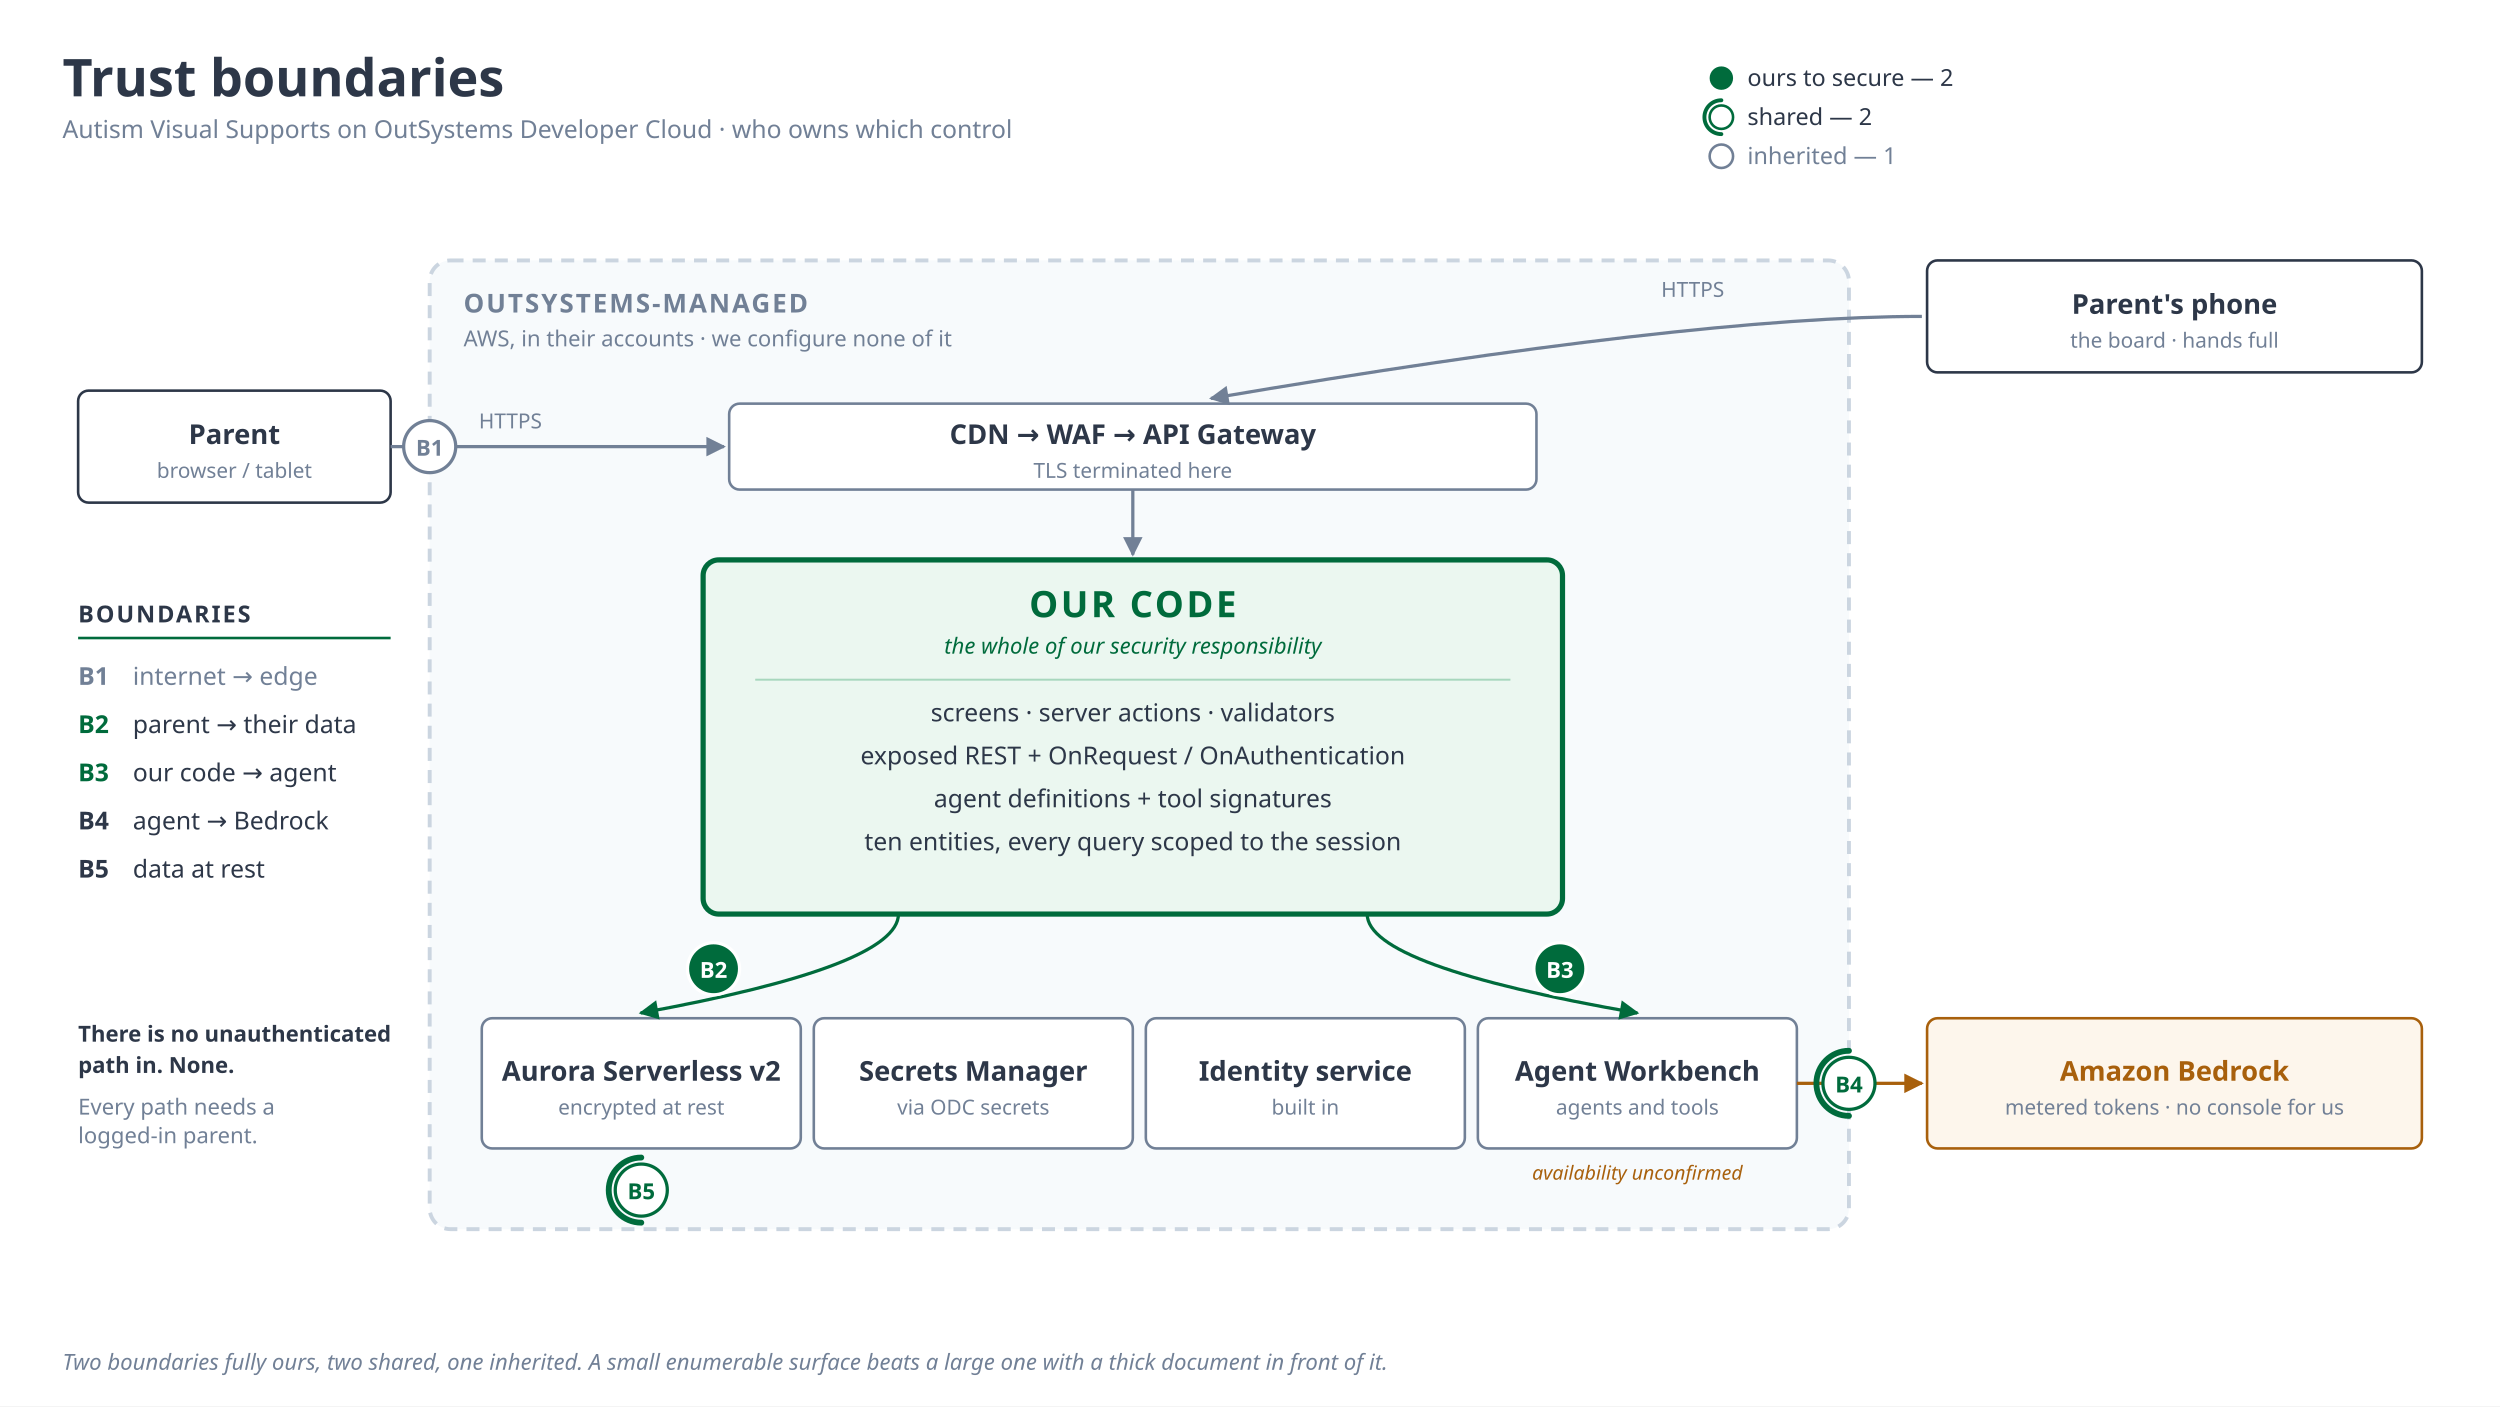
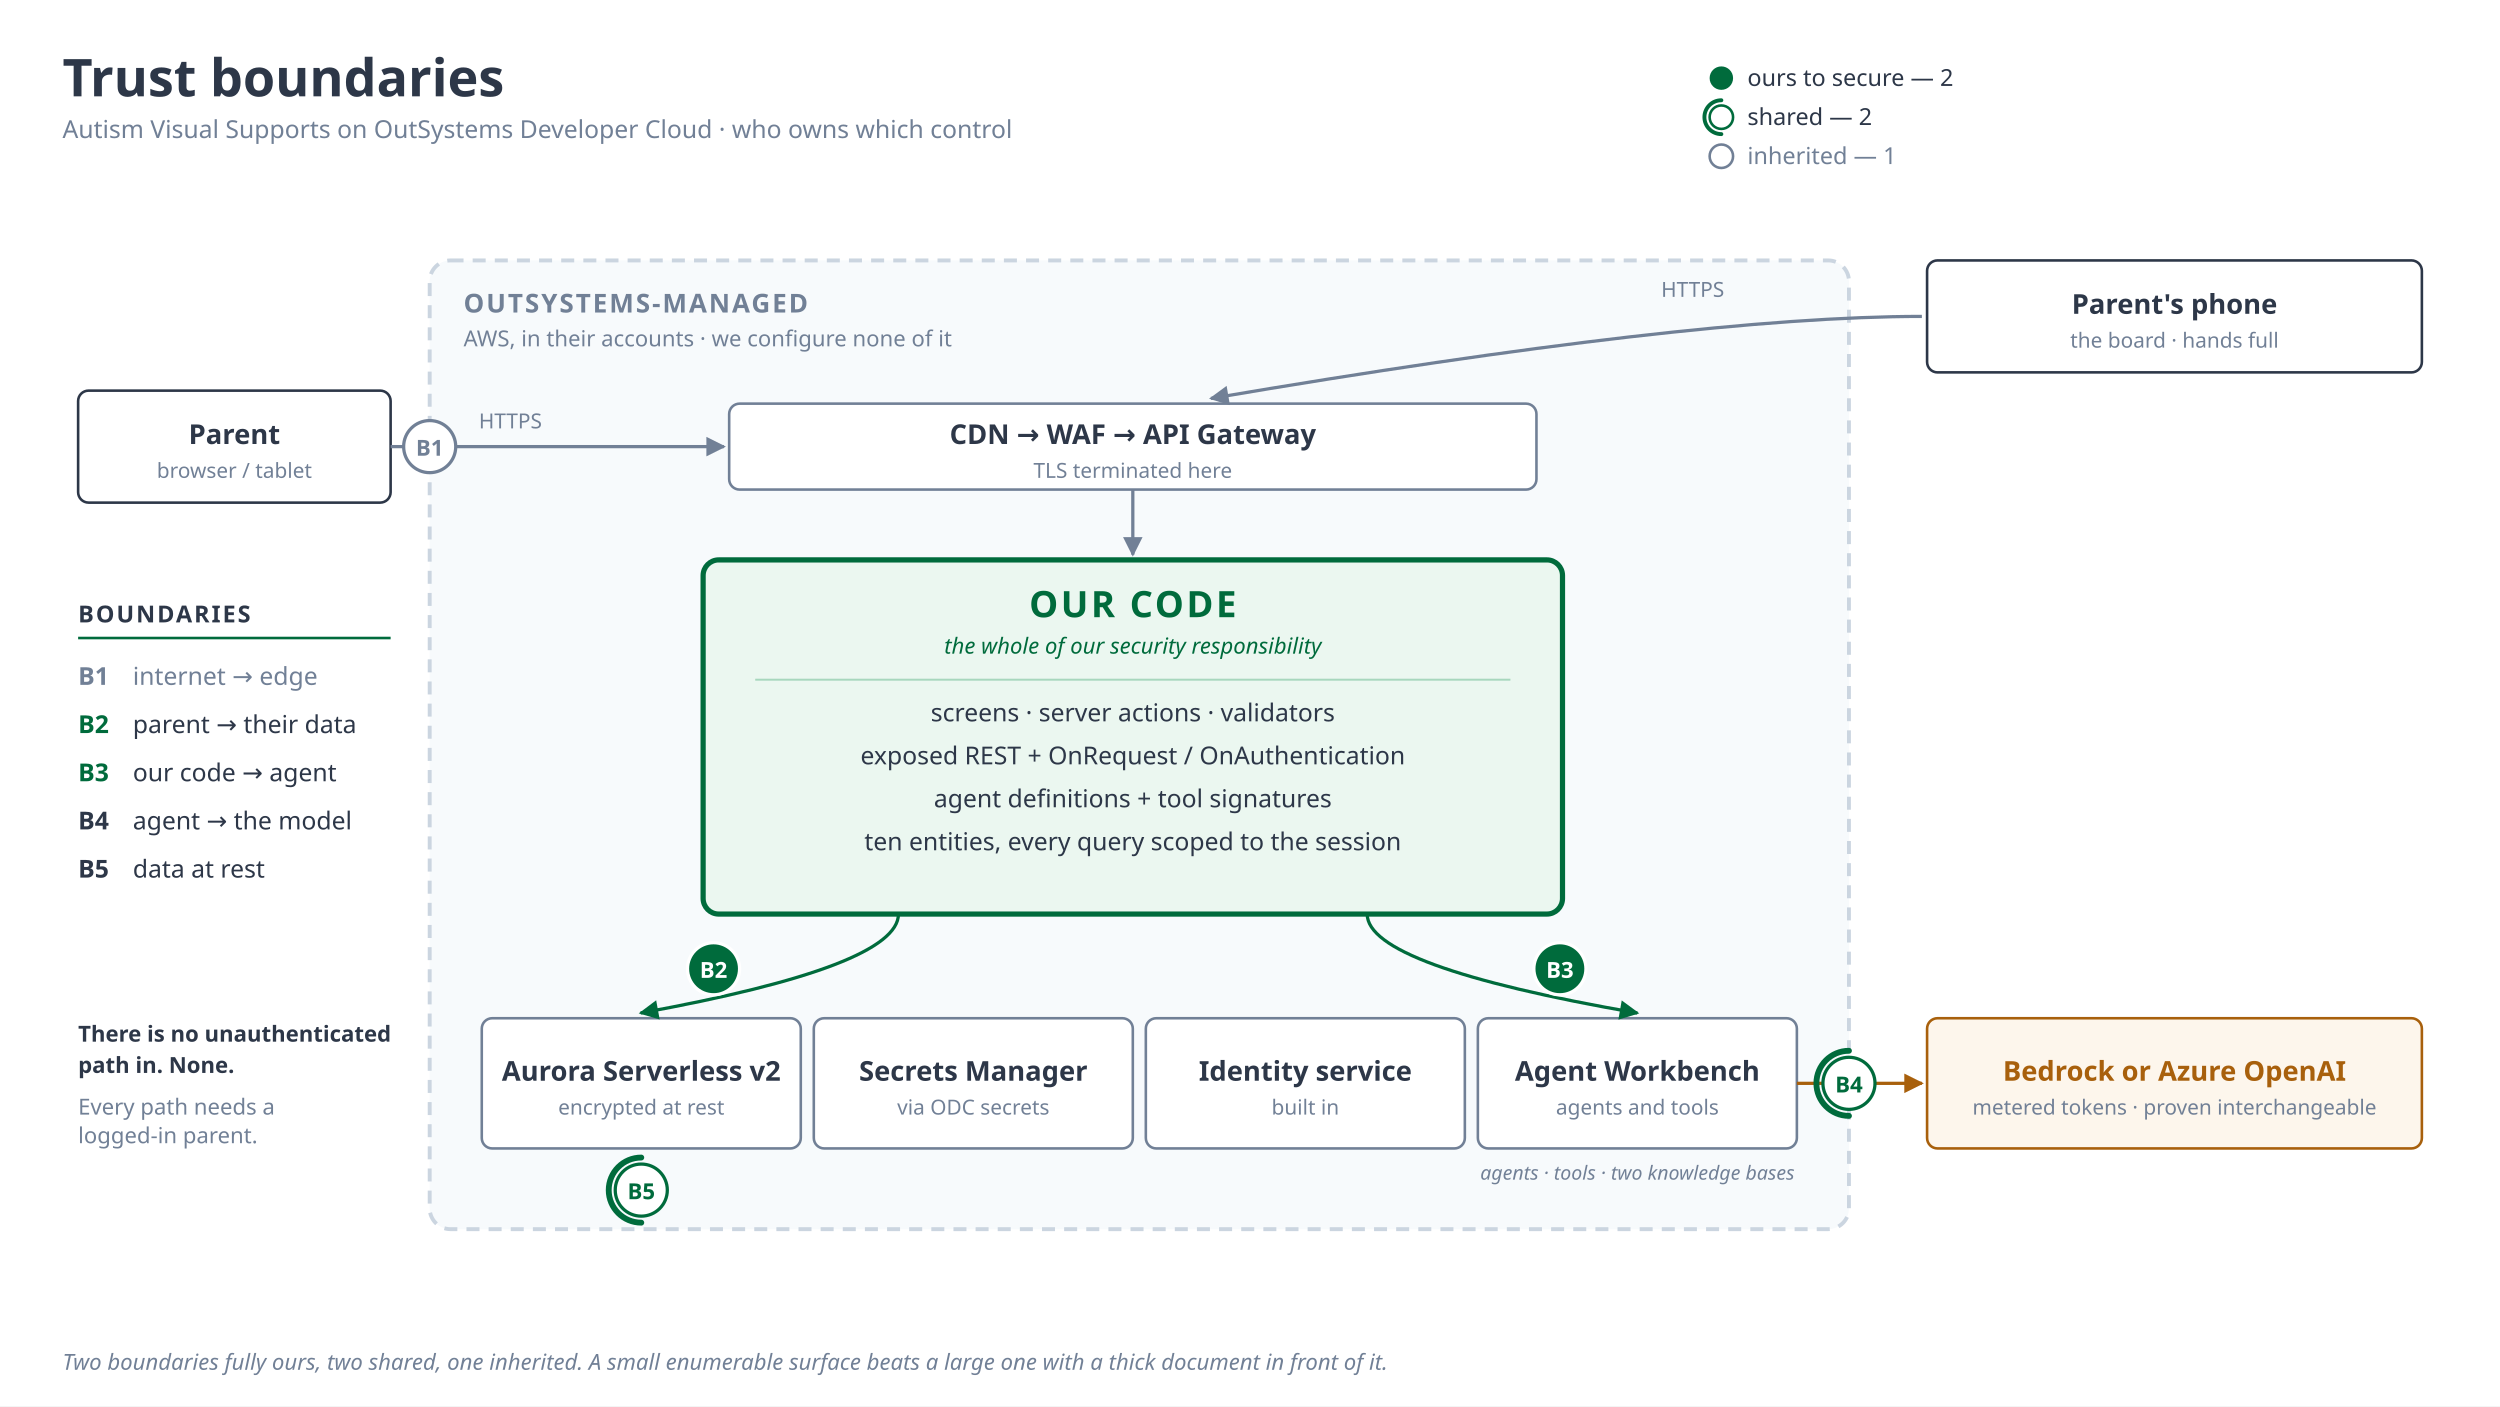
<svg xmlns="http://www.w3.org/2000/svg" width="1920" height="1080" viewBox="0 0 1920 1080">
  <defs>
    <marker id="ah-718096" viewBox="0 0 10 10" refX="9" refY="5" markerWidth="6" markerHeight="6" orient="auto-start-reverse">
      <path d="M 0 0 L 10 5 L 0 10 z" fill="#718096" />
    </marker>
    <marker id="ah-006B3C" viewBox="0 0 10 10" refX="9" refY="5" markerWidth="6" markerHeight="6" orient="auto-start-reverse">
      <path d="M 0 0 L 10 5 L 0 10 z" fill="#006B3C" />
    </marker>
    <marker id="ah-A8600C" viewBox="0 0 10 10" refX="9" refY="5" markerWidth="6" markerHeight="6" orient="auto-start-reverse">
      <path d="M 0 0 L 10 5 L 0 10 z" fill="#A8600C" />
    </marker>
  </defs>
  <rect width="1920" height="1080" fill="#FFFFFF" />
  <text x="48" y="74" font-family="'Trebuchet MS','Segoe UI',Verdana,sans-serif" font-size="40" fill="#2D3748" font-weight="bold" text-anchor="start" letter-spacing="0">Trust boundaries</text>
  <text x="48" y="106" font-family="'Trebuchet MS','Segoe UI',Verdana,sans-serif" font-size="19" fill="#718096" font-weight="normal" text-anchor="start" letter-spacing="0">Autism Visual Supports on OutSystems Developer Cloud  ·  who owns which control</text>
  <circle cx="1322" cy="60" r="9" fill="#006B3C" />
  <text x="1342" y="66" font-family="'Trebuchet MS','Segoe UI',Verdana,sans-serif" font-size="18" fill="#2D3748" font-weight="normal" text-anchor="start" letter-spacing="0">ours to secure — 2</text>
  <circle cx="1322" cy="90" r="9" fill="#FFFFFF" stroke="#006B3C" stroke-width="2" />
  <path d="M 1322 77 A 13 13 0 0 0 1322 103" fill="none" stroke="#006B3C" stroke-width="3" stroke-linecap="round" />
  <text x="1342" y="96" font-family="'Trebuchet MS','Segoe UI',Verdana,sans-serif" font-size="18" fill="#2D3748" font-weight="normal" text-anchor="start" letter-spacing="0">shared — 2</text>
  <circle cx="1322" cy="120" r="9" fill="#FFFFFF" stroke="#718096" stroke-width="2" />
  <text x="1342" y="126" font-family="'Trebuchet MS','Segoe UI',Verdana,sans-serif" font-size="18" fill="#718096" font-weight="normal" text-anchor="start" letter-spacing="0">inherited — 1</text>
  <rect x="330" y="200" width="1090" height="744" rx="16" fill="#F7FAFC" stroke="#CBD5E0" stroke-width="3" stroke-dasharray="10 7" />
  <text x="356" y="240" font-family="'Trebuchet MS','Segoe UI',Verdana,sans-serif" font-size="20" fill="#718096" font-weight="bold" text-anchor="start" letter-spacing="1.5">OUTSYSTEMS-MANAGED</text>
  <text x="356" y="266" font-family="'Trebuchet MS','Segoe UI',Verdana,sans-serif" font-size="17" fill="#718096" font-weight="normal" text-anchor="start" letter-spacing="0">AWS, in their accounts · we configure none of it</text>
  <rect x="560" y="310" width="620" height="66" rx="8" fill="#FFFFFF" stroke="#718096" stroke-width="2" />
  <text x="870" y="341" font-family="'Trebuchet MS','Segoe UI',Verdana,sans-serif" font-size="21" fill="#2D3748" font-weight="bold" text-anchor="middle" letter-spacing="0">CDN  →  WAF  →  API Gateway</text>
  <text x="870" y="367" font-family="'Trebuchet MS','Segoe UI',Verdana,sans-serif" font-size="16" fill="#718096" font-weight="normal" text-anchor="middle" letter-spacing="0">TLS terminated here</text>
  <rect x="540" y="430" width="660" height="272" rx="12" fill="#EBF7F0" stroke="#006B3C" stroke-width="4" />
  <text x="870" y="474" font-family="'Trebuchet MS','Segoe UI',Verdana,sans-serif" font-size="28" fill="#006B3C" font-weight="bold" text-anchor="middle" letter-spacing="2">OUR CODE</text>
  <text x="870" y="502" font-family="'Trebuchet MS','Segoe UI',Verdana,sans-serif" font-size="17" fill="#006B3C" font-weight="normal" text-anchor="middle" letter-spacing="0" font-style="italic">the whole of our security responsibility</text>
  <line x1="580" y1="522" x2="1160" y2="522" stroke="#A7D7BD" stroke-width="1.5" />
  <text x="870" y="554" font-family="'Trebuchet MS','Segoe UI',Verdana,sans-serif" font-size="19" fill="#2D3748" font-weight="normal" text-anchor="middle" letter-spacing="0">screens  ·  server actions  ·  validators</text>
  <text x="870" y="587" font-family="'Trebuchet MS','Segoe UI',Verdana,sans-serif" font-size="19" fill="#2D3748" font-weight="normal" text-anchor="middle" letter-spacing="0">exposed REST  +  OnRequest / OnAuthentication</text>
  <text x="870" y="620" font-family="'Trebuchet MS','Segoe UI',Verdana,sans-serif" font-size="19" fill="#2D3748" font-weight="normal" text-anchor="middle" letter-spacing="0">agent definitions  +  tool signatures</text>
  <text x="870" y="653" font-family="'Trebuchet MS','Segoe UI',Verdana,sans-serif" font-size="19" fill="#2D3748" font-weight="normal" text-anchor="middle" letter-spacing="0">ten entities, every query scoped to the session</text>
  <rect x="370" y="782" width="245" height="100" rx="8" fill="#FFFFFF" stroke="#718096" stroke-width="2" />
  <text x="492.5" y="830" font-family="'Trebuchet MS','Segoe UI',Verdana,sans-serif" font-size="21" fill="#2D3748" font-weight="bold" text-anchor="middle" letter-spacing="0">Aurora Serverless v2</text>
  <text x="492.5" y="856" font-family="'Trebuchet MS','Segoe UI',Verdana,sans-serif" font-size="16" fill="#718096" font-weight="normal" text-anchor="middle" letter-spacing="0">encrypted at rest</text>
  <rect x="625" y="782" width="245" height="100" rx="8" fill="#FFFFFF" stroke="#718096" stroke-width="2" />
  <text x="747.5" y="830" font-family="'Trebuchet MS','Segoe UI',Verdana,sans-serif" font-size="21" fill="#2D3748" font-weight="bold" text-anchor="middle" letter-spacing="0">Secrets Manager</text>
  <text x="747.5" y="856" font-family="'Trebuchet MS','Segoe UI',Verdana,sans-serif" font-size="16" fill="#718096" font-weight="normal" text-anchor="middle" letter-spacing="0">via ODC secrets</text>
  <rect x="880" y="782" width="245" height="100" rx="8" fill="#FFFFFF" stroke="#718096" stroke-width="2" />
  <text x="1002.5" y="830" font-family="'Trebuchet MS','Segoe UI',Verdana,sans-serif" font-size="21" fill="#2D3748" font-weight="bold" text-anchor="middle" letter-spacing="0">Identity service</text>
  <text x="1002.5" y="856" font-family="'Trebuchet MS','Segoe UI',Verdana,sans-serif" font-size="16" fill="#718096" font-weight="normal" text-anchor="middle" letter-spacing="0">built in</text>
  <rect x="1135" y="782" width="245" height="100" rx="8" fill="#FFFFFF" stroke="#718096" stroke-width="2" />
  <text x="1257.5" y="830" font-family="'Trebuchet MS','Segoe UI',Verdana,sans-serif" font-size="21" fill="#2D3748" font-weight="bold" text-anchor="middle" letter-spacing="0">Agent Workbench</text>
  <text x="1257.5" y="856" font-family="'Trebuchet MS','Segoe UI',Verdana,sans-serif" font-size="16" fill="#718096" font-weight="normal" text-anchor="middle" letter-spacing="0">agents and tools</text>
-   <text x="1257.5" y="906" font-family="'Trebuchet MS','Segoe UI',Verdana,sans-serif" font-size="15" fill="#A8600C" font-weight="normal" text-anchor="middle" letter-spacing="0" font-style="italic">availability unconfirmed</text>
+   <text x="1257.5" y="906" font-family="'Trebuchet MS','Segoe UI',Verdana,sans-serif" font-size="15" fill="#718096" font-weight="normal" text-anchor="middle" letter-spacing="0" font-style="italic">agents · tools · two knowledge bases</text>
  <rect x="60" y="300" width="240" height="86" rx="8" fill="#FFFFFF" stroke="#2D3748" stroke-width="2" />
  <text x="180" y="341" font-family="'Trebuchet MS','Segoe UI',Verdana,sans-serif" font-size="21" fill="#2D3748" font-weight="bold" text-anchor="middle" letter-spacing="0">Parent</text>
  <text x="180" y="367" font-family="'Trebuchet MS','Segoe UI',Verdana,sans-serif" font-size="16" fill="#718096" font-weight="normal" text-anchor="middle" letter-spacing="0">browser / tablet</text>
  <rect x="1480" y="200" width="380" height="86" rx="8" fill="#FFFFFF" stroke="#2D3748" stroke-width="2" />
  <text x="1670" y="241" font-family="'Trebuchet MS','Segoe UI',Verdana,sans-serif" font-size="21" fill="#2D3748" font-weight="bold" text-anchor="middle" letter-spacing="0">Parent's phone</text>
  <text x="1670" y="267" font-family="'Trebuchet MS','Segoe UI',Verdana,sans-serif" font-size="16" fill="#718096" font-weight="normal" text-anchor="middle" letter-spacing="0">the board · hands full</text>
  <rect x="1480" y="782" width="380" height="100" rx="8" fill="#FDF6EC" stroke="#A8600C" stroke-width="2" />
-   <text x="1670" y="830" font-family="'Trebuchet MS','Segoe UI',Verdana,sans-serif" font-size="21" fill="#A8600C" font-weight="bold" text-anchor="middle" letter-spacing="0">Amazon Bedrock</text>
-   <text x="1670" y="856" font-family="'Trebuchet MS','Segoe UI',Verdana,sans-serif" font-size="16" fill="#718096" font-weight="normal" text-anchor="middle" letter-spacing="0">metered tokens · no console for us</text>
+   <text x="1670" y="830" font-family="'Trebuchet MS','Segoe UI',Verdana,sans-serif" font-size="21" fill="#A8600C" font-weight="bold" text-anchor="middle" letter-spacing="0">Bedrock  or  Azure OpenAI</text>
+   <text x="1670" y="856" font-family="'Trebuchet MS','Segoe UI',Verdana,sans-serif" font-size="16" fill="#718096" font-weight="normal" text-anchor="middle" letter-spacing="0">metered tokens · proven interchangeable</text>
  <path d="M 300 343 L 556 343" fill="none" stroke="#718096" stroke-width="2.5" marker-end="url(#ah-718096)" />
  <text x="392" y="329" font-family="'Trebuchet MS','Segoe UI',Verdana,sans-serif" font-size="16" fill="#718096" font-weight="normal" text-anchor="middle" letter-spacing="0">HTTPS</text>
  <path d="M 870 376 L 870 426" fill="none" stroke="#718096" stroke-width="2.5" marker-end="url(#ah-718096)" />
  <path d="M 690 702 Q 690 742 492 778" fill="none" stroke="#006B3C" stroke-width="2.5" marker-end="url(#ah-006B3C)" />
  <path d="M 1050 702 Q 1050 742 1257.5 778" fill="none" stroke="#006B3C" stroke-width="2.5" marker-end="url(#ah-006B3C)" />
  <path d="M 1380 832 L 1476 832" fill="none" stroke="#A8600C" stroke-width="2.5" marker-end="url(#ah-A8600C)" />
  <path d="M 1476 243 Q 1300 243 930 306" fill="none" stroke="#718096" stroke-width="2.5" marker-end="url(#ah-718096)" />
  <text x="1300" y="228" font-family="'Trebuchet MS','Segoe UI',Verdana,sans-serif" font-size="16" fill="#718096" font-weight="normal" text-anchor="middle" letter-spacing="0">HTTPS</text>
  <circle cx="330" cy="343" r="20" fill="#FFFFFF" stroke="#718096" stroke-width="2.5" />
  <text x="330" y="350" font-family="'Trebuchet MS','Segoe UI',Verdana,sans-serif" font-size="17" fill="#718096" font-weight="bold" text-anchor="middle" letter-spacing="0">B1</text>
  <circle cx="548" cy="744" r="20" fill="#006B3C" stroke="#FFFFFF" stroke-width="2.5" />
  <text x="548" y="751" font-family="'Trebuchet MS','Segoe UI',Verdana,sans-serif" font-size="17" fill="#FFFFFF" font-weight="bold" text-anchor="middle" letter-spacing="0">B2</text>
  <circle cx="1198" cy="744" r="20" fill="#006B3C" stroke="#FFFFFF" stroke-width="2.5" />
  <text x="1198" y="751" font-family="'Trebuchet MS','Segoe UI',Verdana,sans-serif" font-size="17" fill="#FFFFFF" font-weight="bold" text-anchor="middle" letter-spacing="0">B3</text>
  <circle cx="1420" cy="832" r="20" fill="#FFFFFF" stroke="#006B3C" stroke-width="2.5" />
  <path d="M 1420 807 A 25 25 0 0 0 1420 857" fill="none" stroke="#006B3C" stroke-width="4.5" stroke-linecap="round" />
  <text x="1420" y="839" font-family="'Trebuchet MS','Segoe UI',Verdana,sans-serif" font-size="17" fill="#006B3C" font-weight="bold" text-anchor="middle" letter-spacing="0">B4</text>
  <circle cx="492.5" cy="914" r="20" fill="#FFFFFF" stroke="#006B3C" stroke-width="2.5" />
  <path d="M 492.5 889 A 25 25 0 0 0 492.5 939" fill="none" stroke="#006B3C" stroke-width="4.5" stroke-linecap="round" />
  <text x="492.5" y="921" font-family="'Trebuchet MS','Segoe UI',Verdana,sans-serif" font-size="17" fill="#006B3C" font-weight="bold" text-anchor="middle" letter-spacing="0">B5</text>
  <text x="60" y="478" font-family="'Trebuchet MS','Segoe UI',Verdana,sans-serif" font-size="18" fill="#2D3748" font-weight="bold" text-anchor="start" letter-spacing="1.5">BOUNDARIES</text>
  <line x1="60" y1="490" x2="300" y2="490" stroke="#006B3C" stroke-width="2" />
  <text x="60" y="526" font-family="'Trebuchet MS','Segoe UI',Verdana,sans-serif" font-size="19" fill="#718096" font-weight="bold" text-anchor="start" letter-spacing="0">B1</text>
  <text x="102" y="526" font-family="'Trebuchet MS','Segoe UI',Verdana,sans-serif" font-size="19" fill="#718096" font-weight="normal" text-anchor="start" letter-spacing="0">internet → edge</text>
  <text x="60" y="563" font-family="'Trebuchet MS','Segoe UI',Verdana,sans-serif" font-size="19" fill="#006B3C" font-weight="bold" text-anchor="start" letter-spacing="0">B2</text>
  <text x="102" y="563" font-family="'Trebuchet MS','Segoe UI',Verdana,sans-serif" font-size="19" fill="#2D3748" font-weight="normal" text-anchor="start" letter-spacing="0">parent → their data</text>
  <text x="60" y="600" font-family="'Trebuchet MS','Segoe UI',Verdana,sans-serif" font-size="19" fill="#006B3C" font-weight="bold" text-anchor="start" letter-spacing="0">B3</text>
  <text x="102" y="600" font-family="'Trebuchet MS','Segoe UI',Verdana,sans-serif" font-size="19" fill="#2D3748" font-weight="normal" text-anchor="start" letter-spacing="0">our code → agent</text>
  <text x="60" y="637" font-family="'Trebuchet MS','Segoe UI',Verdana,sans-serif" font-size="19" fill="#2D3748" font-weight="bold" text-anchor="start" letter-spacing="0">B4</text>
-   <text x="102" y="637" font-family="'Trebuchet MS','Segoe UI',Verdana,sans-serif" font-size="19" fill="#2D3748" font-weight="normal" text-anchor="start" letter-spacing="0">agent → Bedrock</text>
+   <text x="102" y="637" font-family="'Trebuchet MS','Segoe UI',Verdana,sans-serif" font-size="19" fill="#2D3748" font-weight="normal" text-anchor="start" letter-spacing="0">agent → the model</text>
  <text x="60" y="674" font-family="'Trebuchet MS','Segoe UI',Verdana,sans-serif" font-size="19" fill="#2D3748" font-weight="bold" text-anchor="start" letter-spacing="0">B5</text>
  <text x="102" y="674" font-family="'Trebuchet MS','Segoe UI',Verdana,sans-serif" font-size="19" fill="#2D3748" font-weight="normal" text-anchor="start" letter-spacing="0">data at rest</text>
  <text x="60" y="800" font-family="'Trebuchet MS','Segoe UI',Verdana,sans-serif" font-size="17" fill="#2D3748" font-weight="bold" text-anchor="start" letter-spacing="0">There is no unauthenticated</text>
  <text x="60" y="824" font-family="'Trebuchet MS','Segoe UI',Verdana,sans-serif" font-size="17" fill="#2D3748" font-weight="bold" text-anchor="start" letter-spacing="0">path in. None.</text>
  <text x="60" y="856" font-family="'Trebuchet MS','Segoe UI',Verdana,sans-serif" font-size="17" fill="#718096" font-weight="normal" text-anchor="start" letter-spacing="0">Every path needs a</text>
  <text x="60" y="878" font-family="'Trebuchet MS','Segoe UI',Verdana,sans-serif" font-size="17" fill="#718096" font-weight="normal" text-anchor="start" letter-spacing="0">logged-in parent.</text>
  <text x="48" y="1052" font-family="'Trebuchet MS','Segoe UI',Verdana,sans-serif" font-size="17" fill="#718096" font-weight="normal" text-anchor="start" letter-spacing="0" font-style="italic">Two boundaries fully ours, two shared, one inherited.  A small enumerable surface beats a large one with a thick document in front of it.</text>
</svg>
